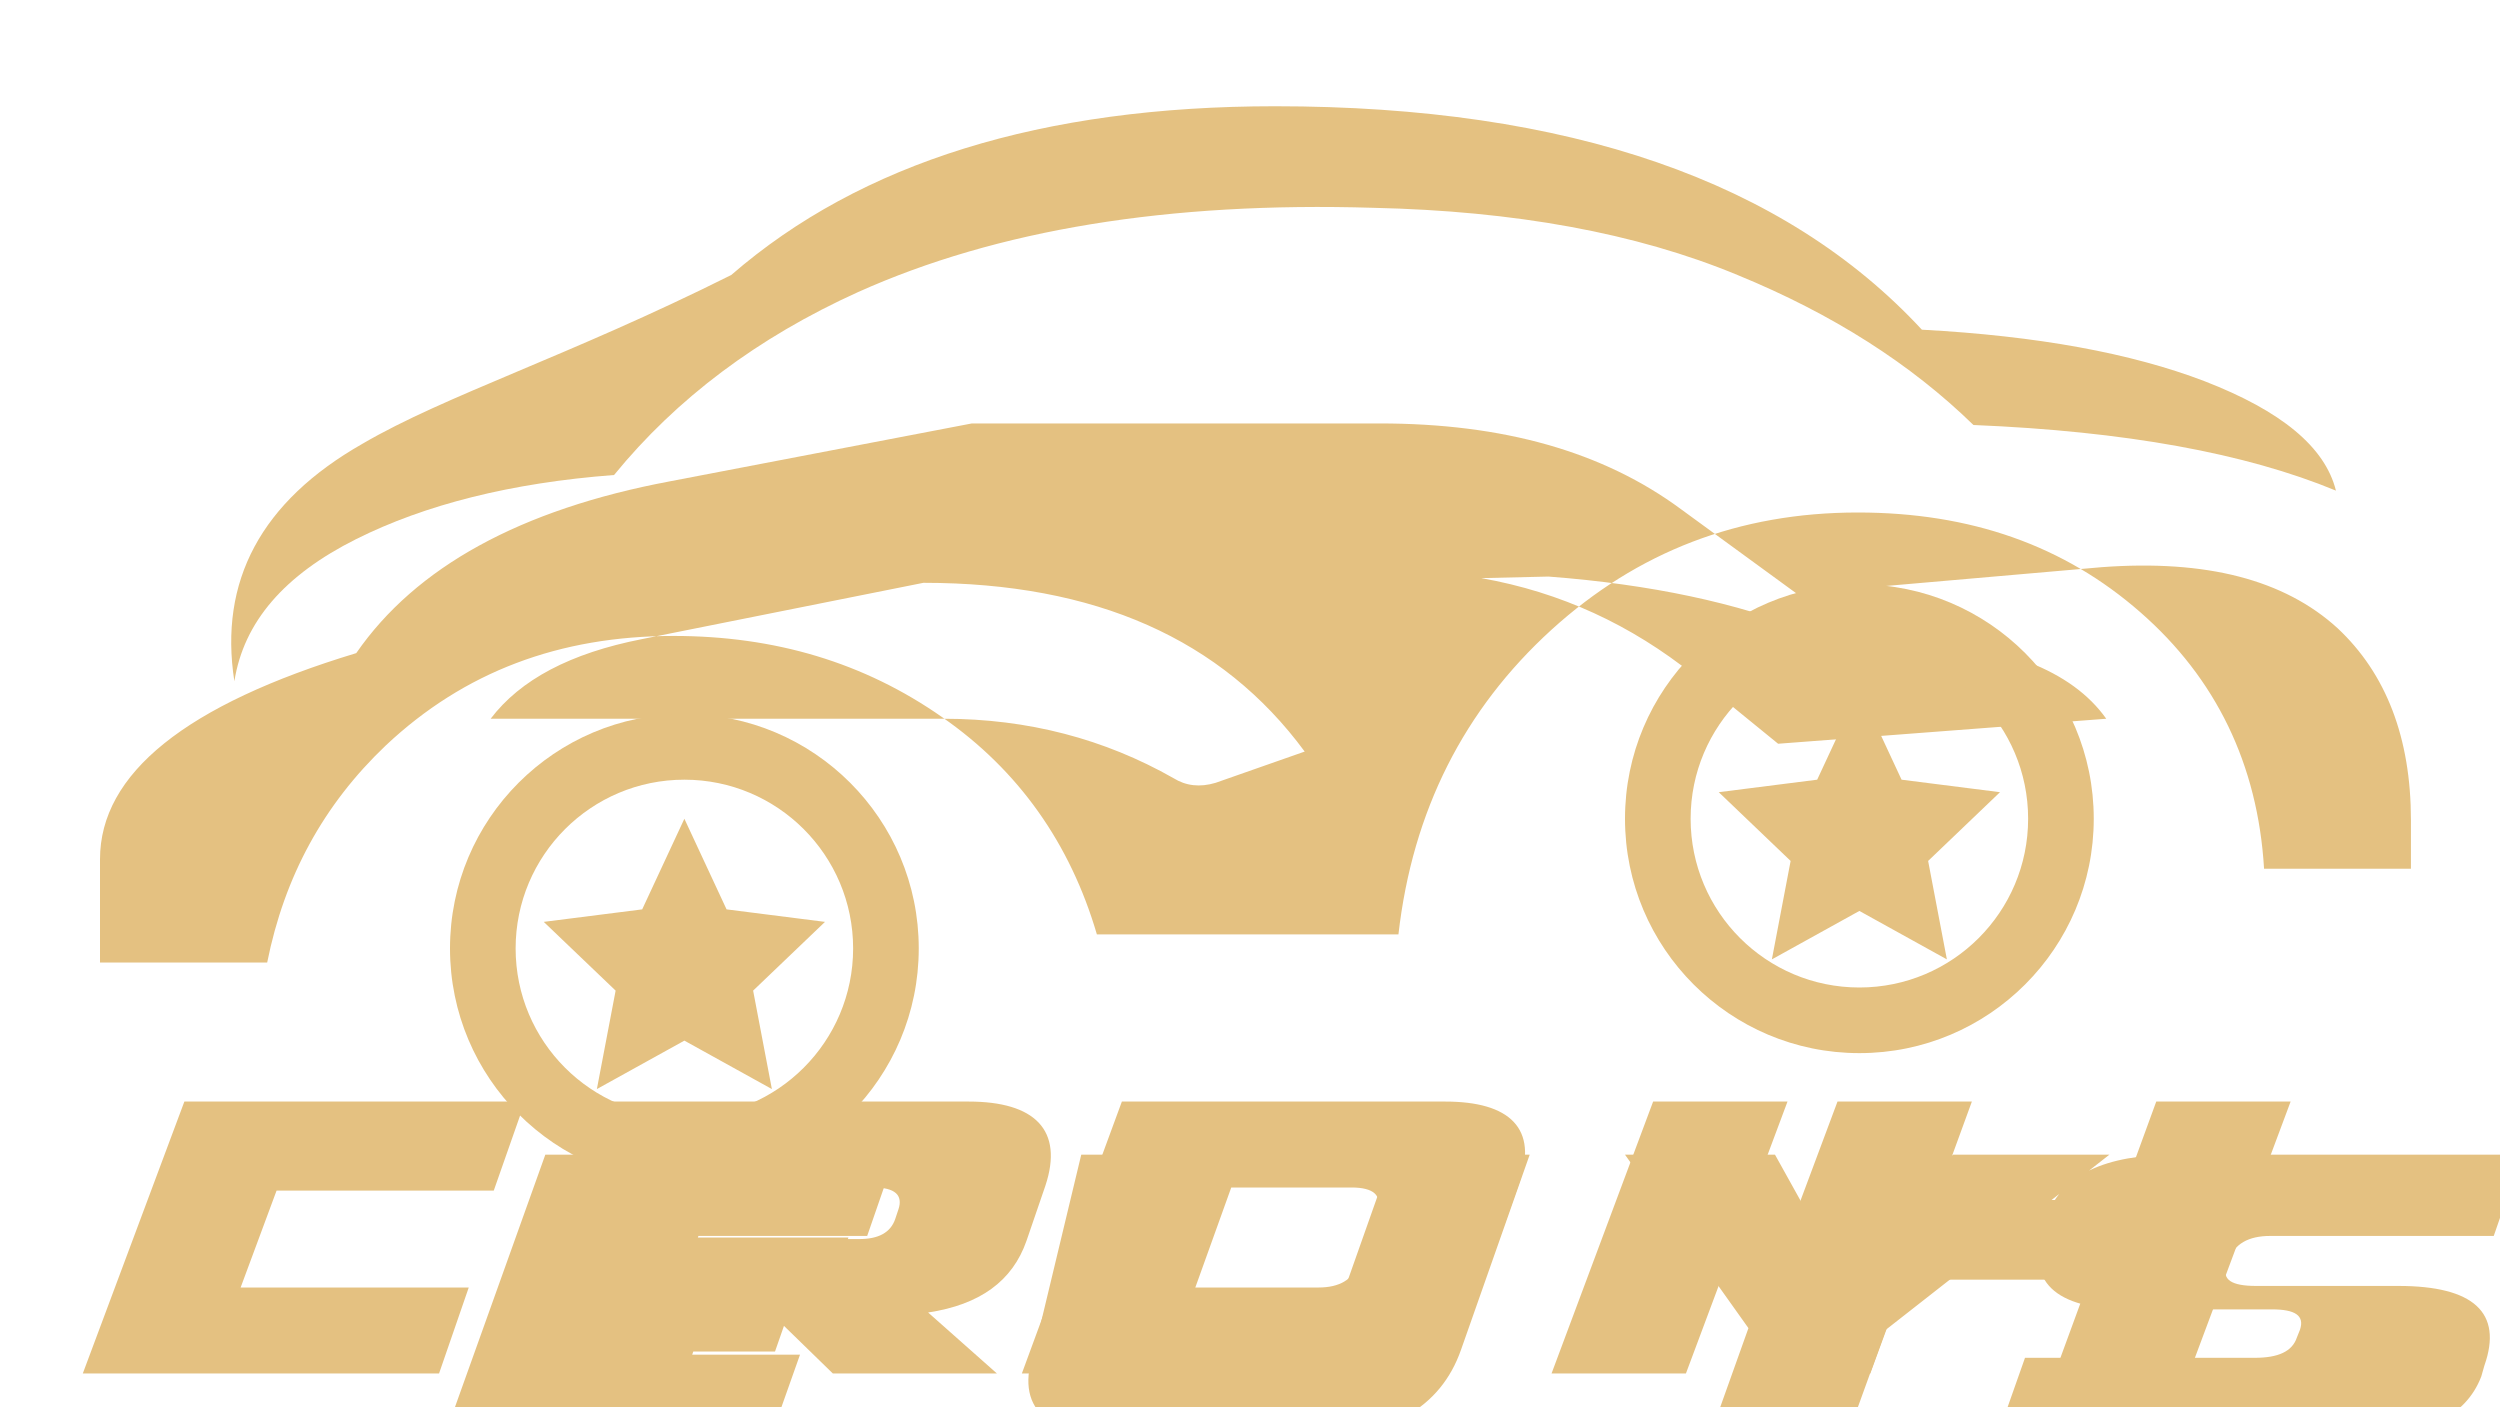
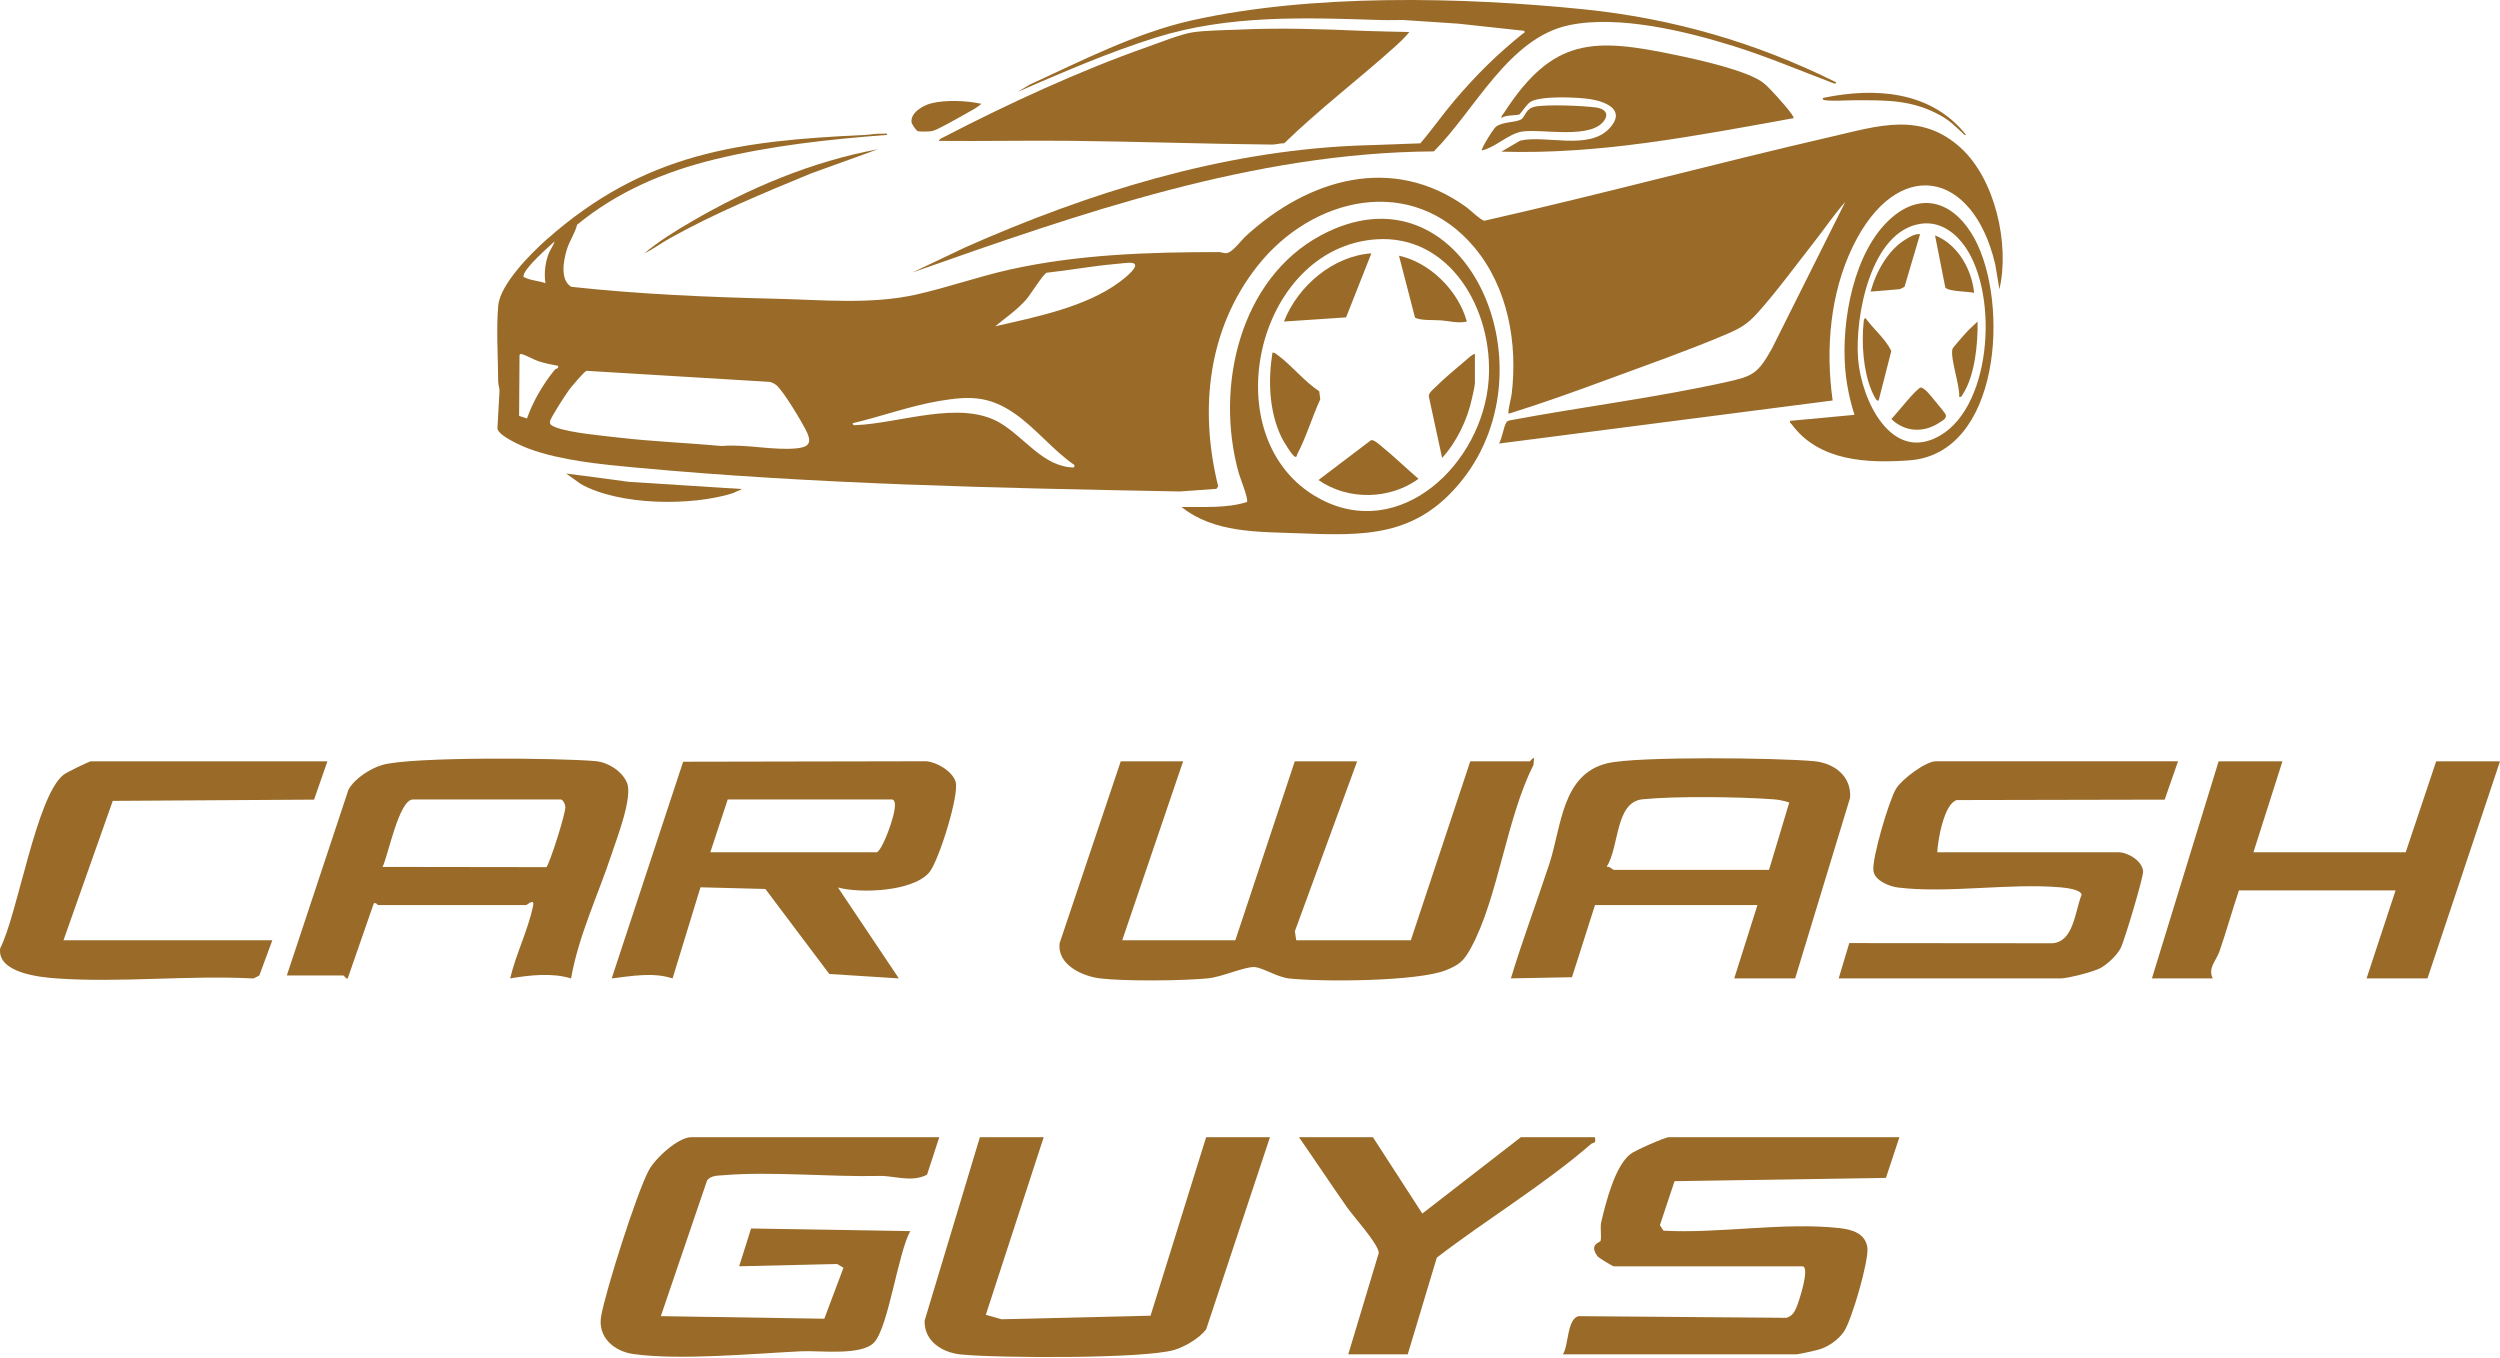
- <svg xmlns="http://www.w3.org/2000/svg" viewBox="0 0 1600 900" role="img" aria-labelledby="title desc">
-   <rect width="1600" height="900" fill="none" />
-   <g fill="#e4c181">
-     <path d="M468 176c83-72 199-108 348-108 188 0 326 48 414 143 74 4 134 15 181 33 49 19 77 42 84 70-58-24-135-38-232-42-40-39-90-71-151-96-65-27-143-41-233-43-131-4-241 14-330 54-64 29-116 68-156 117-66 5-121 19-165 41-46 23-72 53-78 91-10-64 17-115 82-152 53-31 132-56 236-108Z" />
-     <path d="M228 418c38-55 105-92 201-110l193-37h261c79 0 143 18 193 55l74 54 195-17c67-5 117 8 151 39 31 29 47 70 47 123v31h-94c-4-67-31-122-79-164-49-43-109-64-181-64-76 0-141 25-196 75-56 51-89 116-98 195H702c-17-58-50-105-99-139-50-35-107-52-172-52-73 0-134 23-184 70-40 38-65 84-76 139H64v-66c0-55 55-99 164-132Zm363-45-180 36c-46 9-78 26-97 51h290c54 0 103 13 147 38 8 5 17 6 27 3l57-20c-53-72-134-108-244-108Zm357-3c51 9 96 30 136 62l54 44 210-16c-22-31-66-48-132-52l-59-4c-45-18-100-30-166-35l-43 1Z" />
-     <path d="M438 457a150 150 0 1 1 0 300 150 150 0 0 1 0-300Zm0 42a108 108 0 1 0 0 216 108 108 0 0 0 0-216Zm0 25 27 58 63 8-46 44 12 63-56-31-56 31 12-63-46-44 63-8 27-58Z" fill-rule="evenodd" />
-     <path d="M1190 374a150 150 0 1 1 0 300 150 150 0 0 1 0-300Zm0 42a108 108 0 1 0 0 216 108 108 0 0 0 0-216Zm0 25 27 58 63 8-46 44 12 63-56-31-56 31 12-63-46-44 63-8 27-58Z" fill-rule="evenodd" />
-     <path d="M135 705h201l-20 57H177l-23 62h146l-19 55H53l65-174Zm268 0h217c42 0 61 18 49 54l-12 35c-9 26-30 41-63 46l44 39H533l-38-37h-79l-14 37h-86l65-174Zm35 55-11 33h123c12 0 20-4 23-13l2-6c3-9-2-14-16-14H438Zm280-55h207c41 0 60 17 47 53l-25 70c-12 34-39 51-81 51H654l64-174Zm70 55-23 64h79c13 0 22-5 25-15l12-34c4-10-2-15-16-15h-77Zm270-55h86l-65 174h-86l65-174Zm118 0h86l-23 63h118l23-63h86l-65 174h-86l22-60h-118l-22 60h-86l65-174Z" />
-     <path d="M382 792h161l-18 52h-74l-8 23h69l-17 48H286l63-176h224l-18 52H447l-11 31h75l-15 43H420l-38 107h-89l89-180Zm310-53h88l-41 116c-5 14 1 21 18 21h60c17 0 28-7 33-21l41-116h88l-44 125c-13 37-46 56-98 56H721c-52 0-72-19-59-56l30-125Zm348 0h96l35 63 79-63h100l-143 112-25 69h-88l25-70-79-111Zm351 0h223l-18 52h-143c-14 0-23 5-27 16l-1 3c-3 9 3 13 19 13h91c48 0 67 17 55 51l-2 7c-10 26-37 39-82 39h-228l18-51h147c15 0 24-4 27-13l2-5c3-9-3-13-18-13h-91c-48 0-67-18-55-53l2-7c10-26 37-39 82-39Z" />
+ <svg xmlns="http://www.w3.org/2000/svg" id="Layer_1" data-name="Layer 1" viewBox="0 0 3113.65 1690.15">
+   <defs>
+     <style>
+       .cls-1 {
+         fill: #996a28;
+       }
+     </style>
+   </defs>
+   <g>
+     <g>
+       <path class="cls-1" d="M1473.52,948.18l-75.86,222.91h140.89l74.06-222.91h77.67l-77.59,211.67,1.73,11.24h142.7l74.06-222.91h74.06c.78,0,4.06-5.45,5.38-3.65l-.76,8.32c-33.41,65.23-44.18,166.41-78.03,228.03-8.66,15.77-14.04,20.65-30.74,27.38-35.42,14.27-155.35,14.79-195.72,10.36-14.77-1.62-33.46-13.87-43.19-14.18-12.76-.42-40.44,12.46-58,14.1-32.28,3.01-101.96,3.7-133.62.07-22.51-2.58-54.18-17.12-50.82-43.99l76.12-226.43h77.67Z" />
+       <path class="cls-1" d="M1043.64,1105.33l75.84,113.23-86.63-5.51-79.59-105.86-80.84-2.1-34.76,113.51c-23.89-8.01-51.24-2.94-75.82-.02l88.99-269.89,303.05-.58c13.19,1.18,32.35,12.59,36.31,25.52,4.9,15.99-21.27,99.68-33.05,113.16-20.67,23.65-85.05,26.22-113.51,18.55ZM884.67,1061.46h207.73c4.84-4.27,6.95-10.16,9.7-15.77,2.87-5.86,20.36-50.01,8.36-50.01h-204.11l-21.68,65.78Z" />
+       <path class="cls-1" d="M357.22,1214.94l76.7-231.2c7.34-13.95,27.04-26.41,41.72-30.89,35.11-10.72,222.98-8.91,266.49-4.85,15.14,1.41,32.43,12.19,38.66,26.7,7.6,17.72-12.29,68.66-18.89,88.65-16.99,51.47-41.21,101.57-50.68,155.23-23.62-7.29-51.53-4.09-75.81-.02,7.17-30.56,21.97-59.21,28.47-89.98,2.31-10.91-7.36-1.35-8.62-1.35h-184.24c-.74,0-2.96-3.69-5.49-2.1l-32.48,93.49c-1.38,1.49-4.65-3.7-5.38-3.7h-70.45ZM698.62,995.69h-184.24c-17.53,0-30.84,69.79-37.93,84.01l204.08.29c4.57-5.33,24.37-68.38,23.61-75.21-.38-3.42-2.52-8.16-5.53-9.09Z" />
+       <path class="cls-1" d="M2235.78,1218.59h-75.86l28.9-91.36h-202.31l-28.67,89.84-76.09,1.48c14.56-48.13,32.45-95.42,48.06-143.19,15.02-45.96,15.36-110.95,71.81-124.69,36.99-9,213.74-6.82,257.78-2.64,24.67,2.34,46.53,18.27,44.86,45.4l-68.48,225.15ZM2009.99,1083.39h193.27l25.21-83.93c-6.51-2.05-12.71-3.44-19.62-3.95-42.47-3.13-121.29-4.16-162.95-.05-34.59,3.41-28.8,59.05-44.96,84.23,3.78-1.07,7.13,3.39,9.06,3.69Z" />
+       <path class="cls-1" d="M2712.65,948.18l-16.65,47.73-258.95.54c-15.87,4.67-23.63,49.86-24.24,65.01h225.79c11.07,0,29.67,10.45,30.55,23.94.45,6.94-23.54,87.25-28,95.57-4.92,9.19-16.6,20.27-25.81,25.05-8.7,4.52-40.32,12.57-48.99,12.57h-276.36l13.21-44.02,252.38.23c27.21-1.18,28.65-39.94,37.02-60.54-1.17-6.6-20.3-8.59-26.11-9.1-63.71-5.55-140.46,7.81-202.53.22-11.08-1.35-28.65-8.56-30.63-20.33-2.5-14.87,19.56-88.84,28.21-102.87,7.38-11.96,36.89-34.02,49.46-34.02h301.65Z" />
+       <path class="cls-1" d="M2842.7,948.18l-36.13,113.28h189.66l37.93-113.28h79.48l-90.32,270.41h-75.86l36.13-109.63h-195.08c-8.45,25.14-15.58,50.85-24.26,75.96-3.97,11.48-14.92,20.99-8.26,33.67h-75.86l83.09-270.41h79.48Z" />
+       <path class="cls-1" d="M407.8,948.18l-16.65,47.73-250.72,1.55-61.37,173.62h260.11l-16.2,43.91-7.24,3.64c-80.34-4.25-165.99,5.59-245.66-.08-21.3-1.52-73.62-7.06-69.87-37.33,22.09-43.39,45.08-190.1,79.07-216.38,3.75-2.9,31.58-16.66,34.11-16.66h294.43Z" />
+     </g>
+     <g>
+       <path class="cls-1" d="M1169.83,1416.35l-15.26,46.68c-19.06,10-40.97,1.16-58.79,1.56-63.1,1.42-135.23-5.93-195.24-.88-7.08.6-14.96.17-19.89,6.45l-57.62,169.06,203.62,3.19,23.87-63.49-8-4.66-121.94,2.85,14.87-47.07,198.26,3.28c-15.26,27.18-27.23,119.94-45.18,138.8-15.93,16.73-67.71,9.74-90.44,10.84-60.19,2.92-150.91,11.48-209.06,3.48-24.23-3.33-45.05-21.06-40.3-47.32,5.91-32.7,44.14-152.95,59.23-181.38,7.97-15.01,36.49-41.39,53.01-41.39h308.88Z" />
+       <path class="cls-1" d="M2365.61,1416.35l-16.75,50.66-263.28,4.1-18.23,54.76,4.37,6.88c70.38,3.86,150.26-11,219.85-3.13,15.52,1.75,31.69,6.73,34.16,24.07,2.24,15.74-19.62,91.18-29.36,105.05-6.76,9.63-18.22,17.82-29.28,21.54-4.35,1.46-26.8,6.48-29.72,6.48h-290.82c7.4-11.75,5.07-44.64,19.82-47.54l258.56,2.07c7.02-2.3,9.69-6.47,12.47-12.96,2.9-6.75,17.68-51.2,7.19-51.2h-234.82c-1.18,0-18.66-10.5-20.13-12.49-11.2-15.2,3.38-17.19,3.82-19.2,1.54-7.01-1-15.79.97-24.03,5.77-24.23,16.78-68.69,36.11-84.05,5.68-4.52,43.27-21.01,47.87-21.01h287.2Z" />
+       <path class="cls-1" d="M1299.89,1416.35l-72.1,221.19,19.55,5.56,185.62-4.46,69.24-222.28h79.48l-79.49,239.34c-8.52,11.11-26.48,21.66-39.74,25.58-37.88,11.19-220.32,10.21-265.7,5.67-22.7-2.27-45.87-16.14-45.19-42.06l68.85-228.53h79.48Z" />
+       <path class="cls-1" d="M1709.92,1416.35l61.51,95.1,122.73-95.1h92.12c2.18,8.56-1.98,6.12-4.59,8.38-58.57,50.81-130.46,94.12-192.18,141.56l-36.24,120.47h-74.06l37.96-126.13c.5-10.3-31.61-45.67-39.45-56.9-20.21-28.9-39.77-58.46-59.92-87.39h92.12Z" />
+     </g>
+   </g>
+   <g>
+     <path class="cls-1" d="M2490.21,360.22l-5.25-31.02c-27.79-118.53-122.77-134.51-177.23-22.43-28.42,58.48-34.24,127.68-25.24,192.02l-415.49,53.63c3.87-6.71,5.41-19.74,8.84-25.81,1.07-1.9,2.27-2.56,4.28-3,89.48-16.78,180.45-27.99,269.39-47.63,33.78-7.46,39.73-10.47,57.29-41.74l91.43-182.78c-13.87,15.48-25.73,33.39-38.71,49.87-22.2,28.18-47.33,62.69-70.86,88.72-12.78,14.15-21.96,19.19-39.03,26.45-46.45,19.77-98.2,37.94-145.78,55.5-41.25,15.23-82.68,30.18-124.65,43.2-2.14-.15,3.06-20.62,3.39-23.3,8-64.35-4.57-133.99-46.37-183.85-77.13-92.01-201.64-63.44-270.04,23.16-61.66,78.06-72.91,178.01-48.99,274.44l-2.12,3.18-45.56,3.27c-225.6-4.19-454.3-8.94-679.15-29.88-41.98-3.91-91.35-8.66-131.05-23.14-8.25-3.01-38.78-16.13-39.77-25.44l2.53-46.09c.34-4.05-1.54-7.81-1.56-11.79-.18-29.99-2.64-66.56.07-95.41,2.5-26.59,40.83-64.9,60.14-81.98,122.51-108.44,240.3-123,396.22-130.29,7.75-.36,14.41-1.92,22.88-1.55,1.74.08,5.33-1.13,4.99,1.48-72.02,5.46-144.57,13.33-214.91,30.54-62.32,15.25-120.58,39.87-171.1,81.32-2.9,11.04-9.65,20.38-12.93,31.25-4.16,13.78-8.55,37.76,5.69,46.11,84.94,9.23,169.89,12.83,255.06,14.86,57.02,1.35,118.03,7.38,174.03-5.13,39.28-8.77,77.95-22.56,117.45-31.33,84.96-18.86,173.38-21.7,260.1-21.66,3.33,0,6.1,1.71,9.59,1.29,7.15-.85,18.05-15.91,24-21.36,78.04-71.44,182.5-102.07,274.11-36.21,4.74,3.41,19.02,17.24,22.92,17.2,144.54-32.65,287.82-71.39,432.21-104.66,57.96-13.35,111.35-31.49,161.23,14.14,42.49,38.87,60.97,119.68,47.94,175.84ZM679.3,352.78c-1.67-12.18-.56-24.13,3.61-35.74,2.06-5.73,6.06-10.6,7.85-16.41-8.07,7.39-37.03,32.61-38.68,42.5-.49,2.95.52,1.85,1.84,2.55,7.22,3.84,17.74,3.98,25.38,7.1ZM1239.5,406.4c50.08-11.49,112.97-23.88,155.18-55.39,4.5-3.36,29.09-22.09,14.62-23.68-4.01-.44-16.46,1.16-21.51,1.61-28.11,2.48-56.16,7.72-84.23,10.74-4.06,1.31-20.33,27.49-25.35,33.24-11.4,13.05-25.54,22.64-38.72,33.47ZM695.08,455.6c-8.05-1.42-16.2-3.08-24.02-5.58-6.62-2.12-15.26-7.34-20.34-8.69-1.77-.47-2.28-1.23-3.68.8l-.51,75.87,9.85,3.15c6.99-20.72,20.59-43.63,34.39-60.41,1.94-2.37,5.35-1.14,4.31-5.14ZM730.47,461.85c-2.92.9-18.81,19.83-21.67,23.66-3.91,5.25-23.55,35.31-23.78,39.5-.07,1.3-.12,2.5.68,3.6,2.19,1.96,4.92,3.08,7.61,4.04,18.4,6.57,56.41,9.93,76.97,12.33,42.79,4.98,85.98,6.64,128.88,10.5,29.13-2.65,64.86,5.87,93.17,2.9,13.64-1.43,19.09-5.75,12.97-19.42-4.89-10.92-30.46-53.53-38.73-59.54-2.44-1.78-4.92-3.03-7.81-3.8l-228.3-13.77ZM1338.34,579.29c-26.97-18.51-47.89-45.74-74.89-64.43-31.69-21.93-56.38-21.76-92.99-15.59-36.92,6.22-72.27,19.25-108.62,27.86.72,2.98,2.09,2.45,4.28,2.36,54.4-2.24,129.96-31.69,178.98-3,31.31,18.32,54.33,55.25,92.52,55.76l.71-2.96Z" />
+     <path class="cls-1" d="M1755.26,39.9c-5.88,7.38-13.08,13.9-20.04,20.12-44.74,40.02-92.63,76.47-135.76,118.41-5.31-.11-10.08,1.68-15.43,1.63-82.92-.81-166.34-3.75-249.21-4.65-55.16-.6-110.39.59-165.53.05,1.05-2.89,4.67-3.96,7.13-5.23,78.82-40.93,168.82-82.32,252.24-111.66,15.22-5.35,42.13-16.14,56.88-18.33,16.99-2.52,40.7-2.58,58.34-3.4,52-2.41,102.94-.53,154.73,1.61,18.84.78,37.81.88,56.65,1.44Z" />
+     <path class="cls-1" d="M1471.59,631.42c27.12-.45,55.32,2.02,81.46-6.18,2.2-3.58-8.44-29.62-10.2-35.91-30.2-107.86,1.6-242.46,102.57-296.4,176.13-94.1,291.42,159.27,175.7,304.91-57.23,72.02-122.67,69.45-205.49,66.29-48.83-1.86-103.64-.27-144.04-32.7ZM1713.43,298.1c-150.3,10.98-203.4,248.97-71.38,322.17,101.02,56.01,204.81-42.32,212.05-147.56,5.97-86.89-48.46-181.34-140.67-174.61Z" />
+     <path class="cls-1" d="M2233.77,147.16c-120.13,21.68-241.18,45.59-363.89,41.71l23.36-13.68c31.71-7.5,85.36,12.6,111.3-15.37,20.76-22.38-3.42-32.77-22.56-36.12-15.46-2.71-63.87-4.88-76.22,3.42-3.95,2.66-12.22,14.66-13.25,15.26-3.15,1.82-17.99.36-22.62,4.79-.38-2.71,1.82-4.34,3.15-6.4,61.38-95.12,112.38-93.59,214.87-72.1,25.83,5.41,90.49,19.41,109.29,35.33,7.95,6.73,23.97,24.93,30.81,33.52,1.07,1.34,6.81,8.63,5.76,9.64Z" />
+     <path class="cls-1" d="M2286.78,102.48c.32,2.75-2.99,1.3-4.34.79-41.02-15.54-81.61-32.83-123.5-45.9-59.69-18.62-143.35-38.95-204.83-25.99-75.39,15.89-117.02,105.8-168.34,157.19-224.35,1.35-439.81,76.98-649.42,150.78l66.36-31.54c153.78-67.98,316.1-118.68,484.52-126.37l81.72-2.92c14.93-17.34,28.04-36.33,42.89-53.74,27.43-32.16,52.37-56.77,84.89-82.99,1.19-.96,2.63.03,1.8-3.4l-82.39-8.93-68.7-4.55c-9.08-.1-18.19.34-27.27.05-94.71-3.04-189.81-6.74-281.2,21.97-58.56,18.4-115.16,43.02-171.52,67.47l14.51-8.75c64.65-29.71,132.68-64.65,202.23-80.23,149.04-33.38,336.32-29.31,488.12-13.84,110.52,11.26,214.59,41.24,314.47,90.9Z" />
+     <path class="cls-1" d="M2229.49,524.14l80.22-7.47c-5.8-18-9.76-36.89-11.45-55.88-5.37-60.6,10.41-148.16,57.27-189.23,40.12-35.15,80.43-17.65,103.91,26.06,43.28,80.57,32.15,267.61-81.63,275.74-51.7,3.69-112.11,1.44-146.2-44.75-1.1-1.49-2.78-1.89-2.13-4.47ZM2392.46,278.67c-62.68,8.84-82.52,115.62-78.27,168.53,4.15,51.67,41.92,130.73,102.49,95.06,66.23-39.01,73-184.54,26.3-240.92-12.87-15.53-30.19-25.54-50.52-22.67Z" />
+     <path class="cls-1" d="M1845.54,187.39c-1.33-1.64,14.36-27.34,17.88-29.82,8.44-5.95,22.86-4.85,30.49-8.52,5.82-2.81,5.51-13.52,17.45-16.12,14.74-3.21,60.53-1.29,76.6.96,7.87,1.1,15.96,5.5,11.17,14.3-14.56,26.7-78.84,11.68-103.82,15.73-16.26,2.63-33.14,19.76-49.76,23.48Z" />
+     <path class="cls-1" d="M924.3,609.07l-11.51,5.15c-51.35,16.34-141.69,15.51-189.49-11.42l-18.19-13.09,78.09,10.4,141.1,8.97Z" />
+     <path class="cls-1" d="M1093.36,185.92l-83.45,30.15c-59.25,24.55-119.7,49.34-175.89,80.8-10.61,5.94-20.49,13.47-31.49,18.64,17.48-14.75,38.11-27.49,57.78-38.98,72.42-42.34,150.86-75.37,233.05-90.62Z" />
+     <path class="cls-1" d="M1222.3,129.3c-5.43,4.83-13.47,9.05-20.03,12.68-7.95,4.4-34.48,19.81-41.19,21.24-3.4.72-15.02,1.01-18.03.06-2.18-.69-7.57-8.95-7.8-11.1-1.31-12.13,14.8-21.01,24.23-23.4,18.64-4.72,44.15-3.5,62.81.52Z" />
+     <path class="cls-1" d="M2448.68,168.01c-2.69.65-3.41-1.55-5.02-2.96-8.8-7.71-13.47-13.35-24.11-19.63-36.5-21.55-70.24-20.61-110.5-20.54-10.7.02-25.89,1.27-35.9-.06-1.97-.26-4.5-1.12-2.13-2.98,63.59-13.07,133.67-9.18,177.66,46.17Z" />
+     <path class="cls-1" d="M1707.98,315.55l-31.49,79.73-77.38,5.18c17.59-44.9,61.68-81.69,108.88-84.91Z" />
+     <path class="cls-1" d="M1707.59,548.2c3.84-.64,9.37,4.71,12.54,7.26,15.96,12.89,31.01,27.59,46.58,40.93-36.06,26.07-87.82,27.03-124.62,1.47l65.5-49.66Z" />
+     <path class="cls-1" d="M1643.06,487.33l1.28,9.98c-10.37,22.52-17.22,46.66-28.79,68.57-.63,1.19-.2,4.01-2.81,2.92-3.59-1.5-14.59-19.79-16.75-24.31-15.39-32.15-16.8-70.37-11.2-105.31,2.67-.34,4.47,1.57,6.42,3,17.65,12.95,33.2,32.93,51.86,45.13Z" />
+     <path class="cls-1" d="M1836.93,440.69v36.5c0,3.36-2.68,14.42-3.58,18.63-5.76,26.95-19.02,54.55-37.25,74.46l-16.6-76.73c.12-4.41,4.31-7.47,7.27-10.43,11.58-11.57,26.84-24.28,39.45-34.96,3.01-2.55,7.03-6.5,10.71-7.49Z" />
+     <path class="cls-1" d="M1826.91,400.45c-10.84,2.64-21.41-.64-32.26-1.47-7.01-.54-27.77.43-32.35-3.6l-19.92-76.87c38.2,8.21,73.8,43.14,84.53,81.93Z" />
+     <path class="cls-1" d="M2391.37,291.7l-19.38,65.5-5.77,2.94-36.44,3.06c6.71-24.83,21.97-52.21,43.97-65.26,5.37-3.18,11.18-6.99,17.62-6.24Z" />
+     <path class="cls-1" d="M2339.78,498.79c-3.09,2.41-8.7-12.06-9.67-14.5-9.6-24.06-11.72-57.48-9-83.16.24-2.26.13-3.7,2.22-5.11,10.02,14.03,24.64,25.57,32.22,41.08l-15.77,61.7Z" />
+     <path class="cls-1" d="M2392.33,482.66c1.89-.16,6.1,3.48,7.63,4.97,2.64,2.58,22.2,26.17,23.08,28.23,2.29,5.3-3.36,7.65-7.43,10.38-19.43,13.02-42.87,12.21-59.99-4.35,5.71-5.65,31.56-38.78,36.7-39.23Z" />
+     <path class="cls-1" d="M2458.71,364.7c-7.17-1.73-31.98-1.51-35.91-6.6l-12.79-64.91c27.96,10.99,45.6,41.59,48.7,71.51Z" />
+     <path class="cls-1" d="M2440.1,494.32c1.11-14-11.63-48.6-8.31-60.03.31-1.06,11.95-14.4,13.99-16.73,5.28-6.04,11.28-11.76,17.22-17.1.51,27.23-3.31,67.3-18.33,90.43-1.25,1.93-1.63,4.06-4.57,3.43Z" />
  </g>
</svg>
